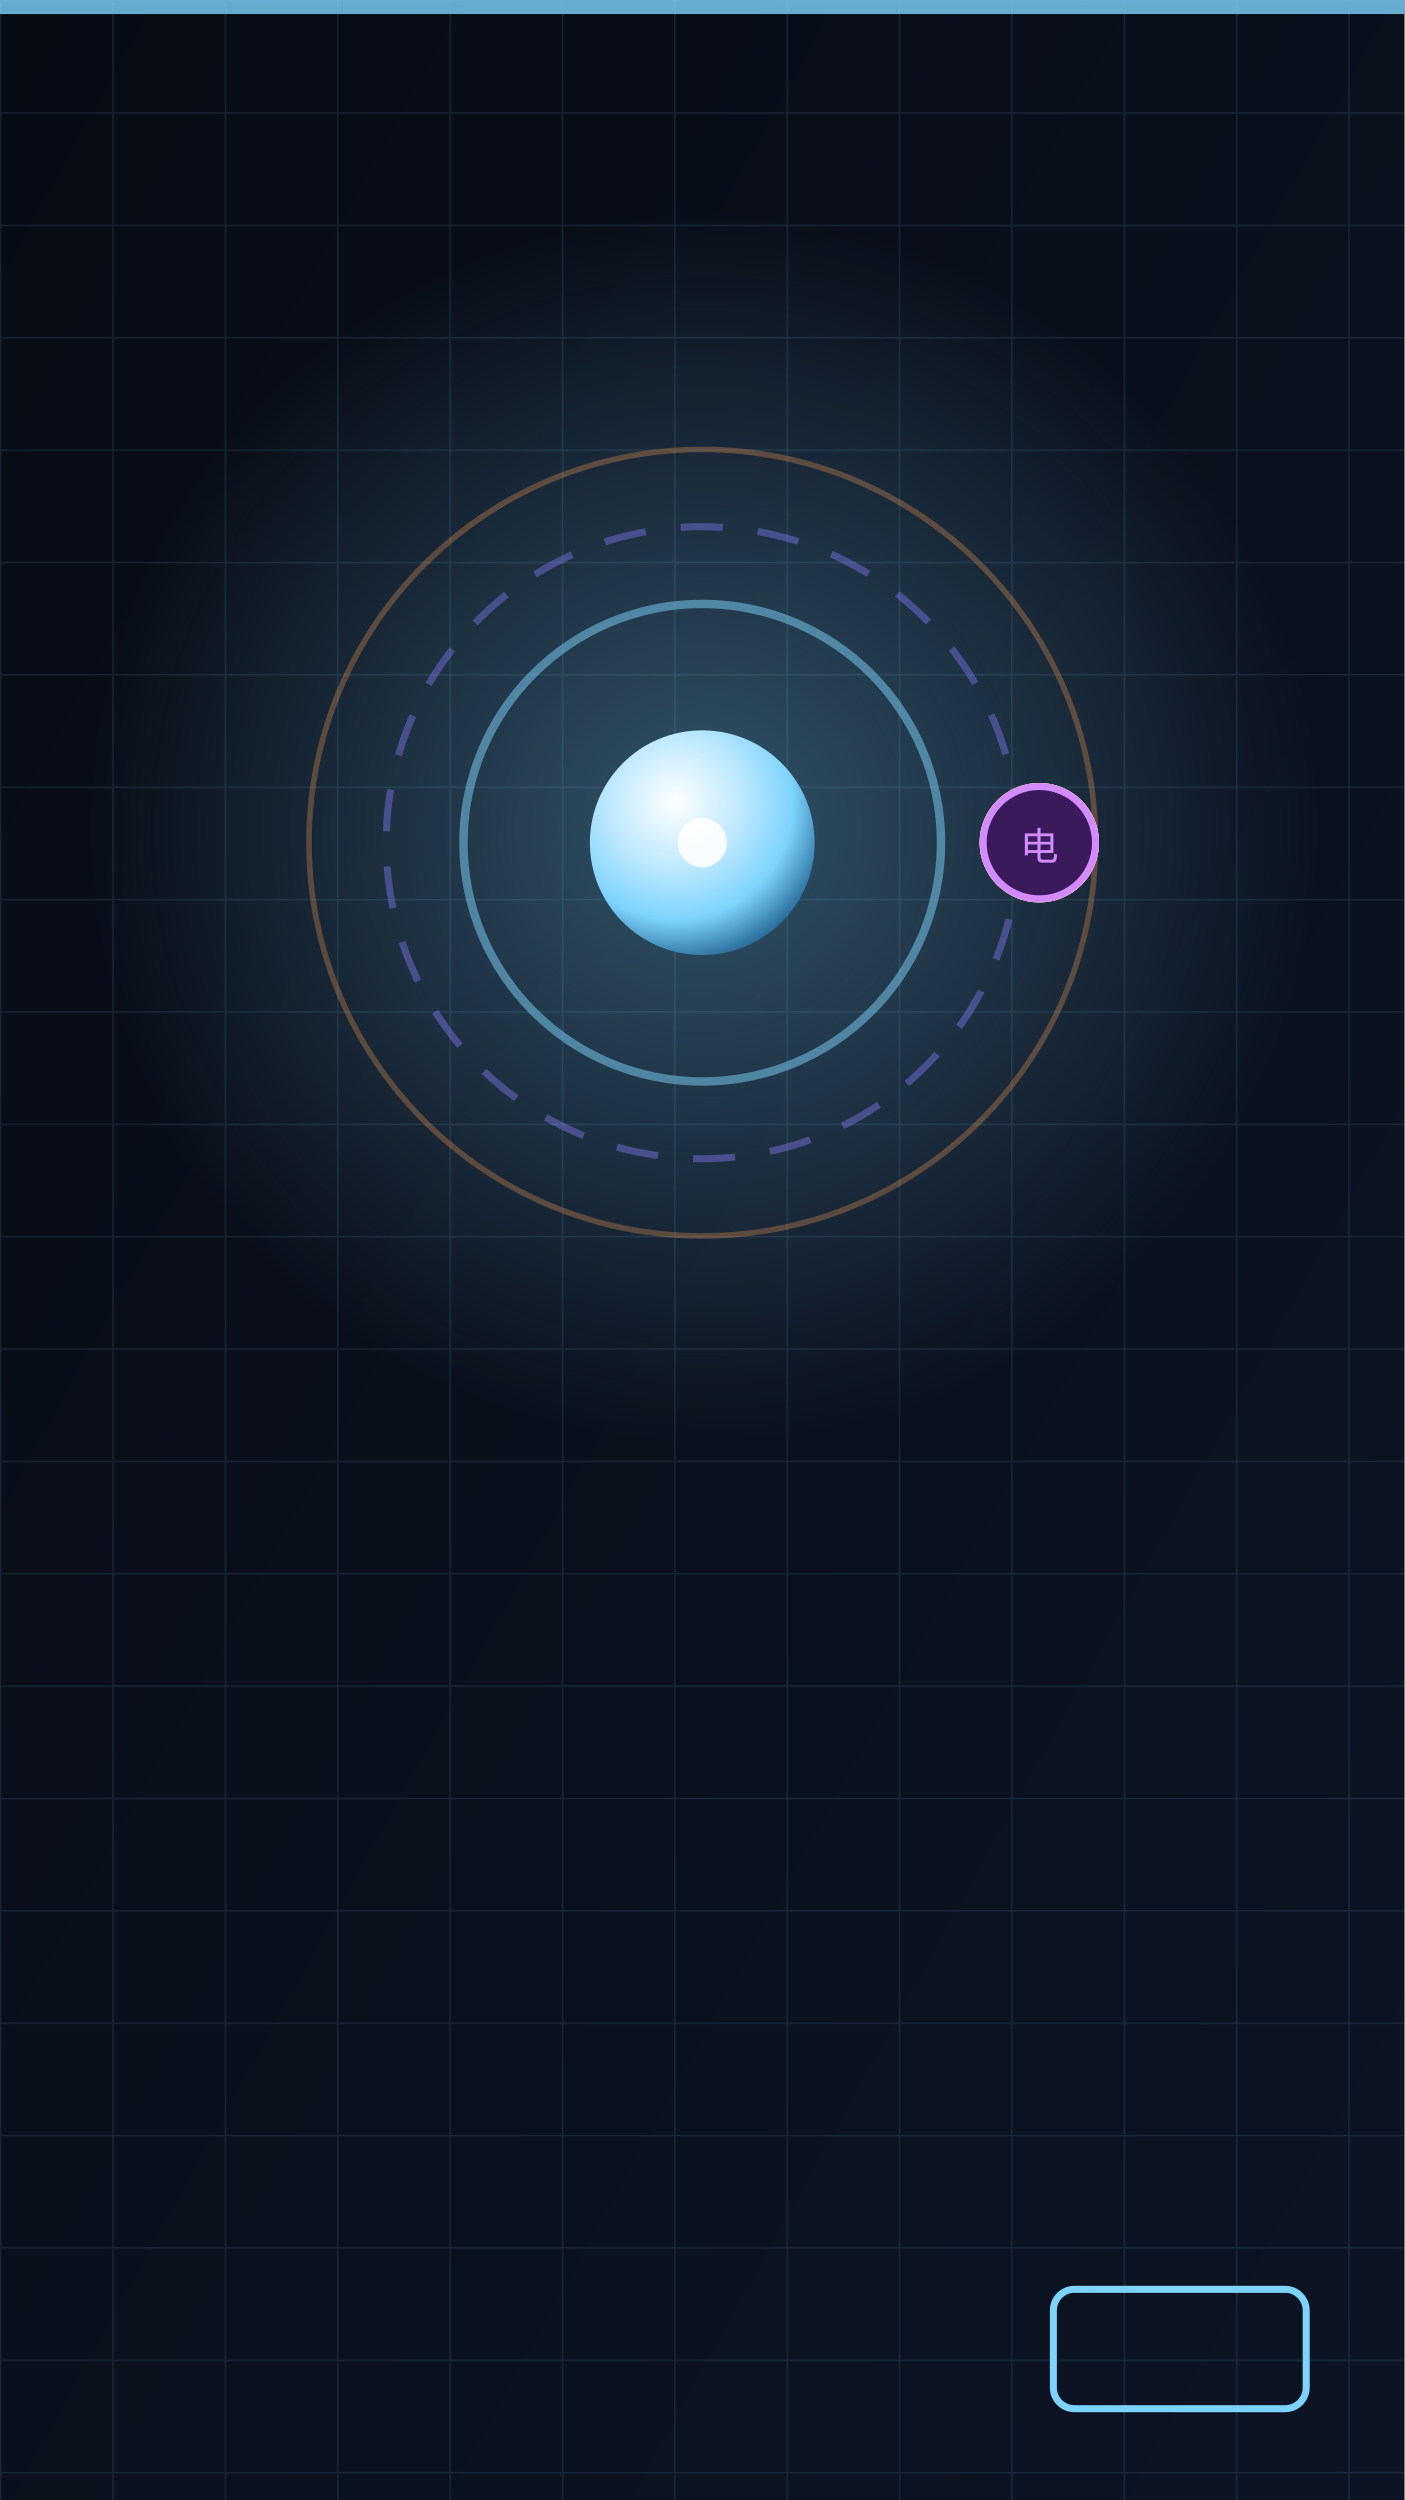
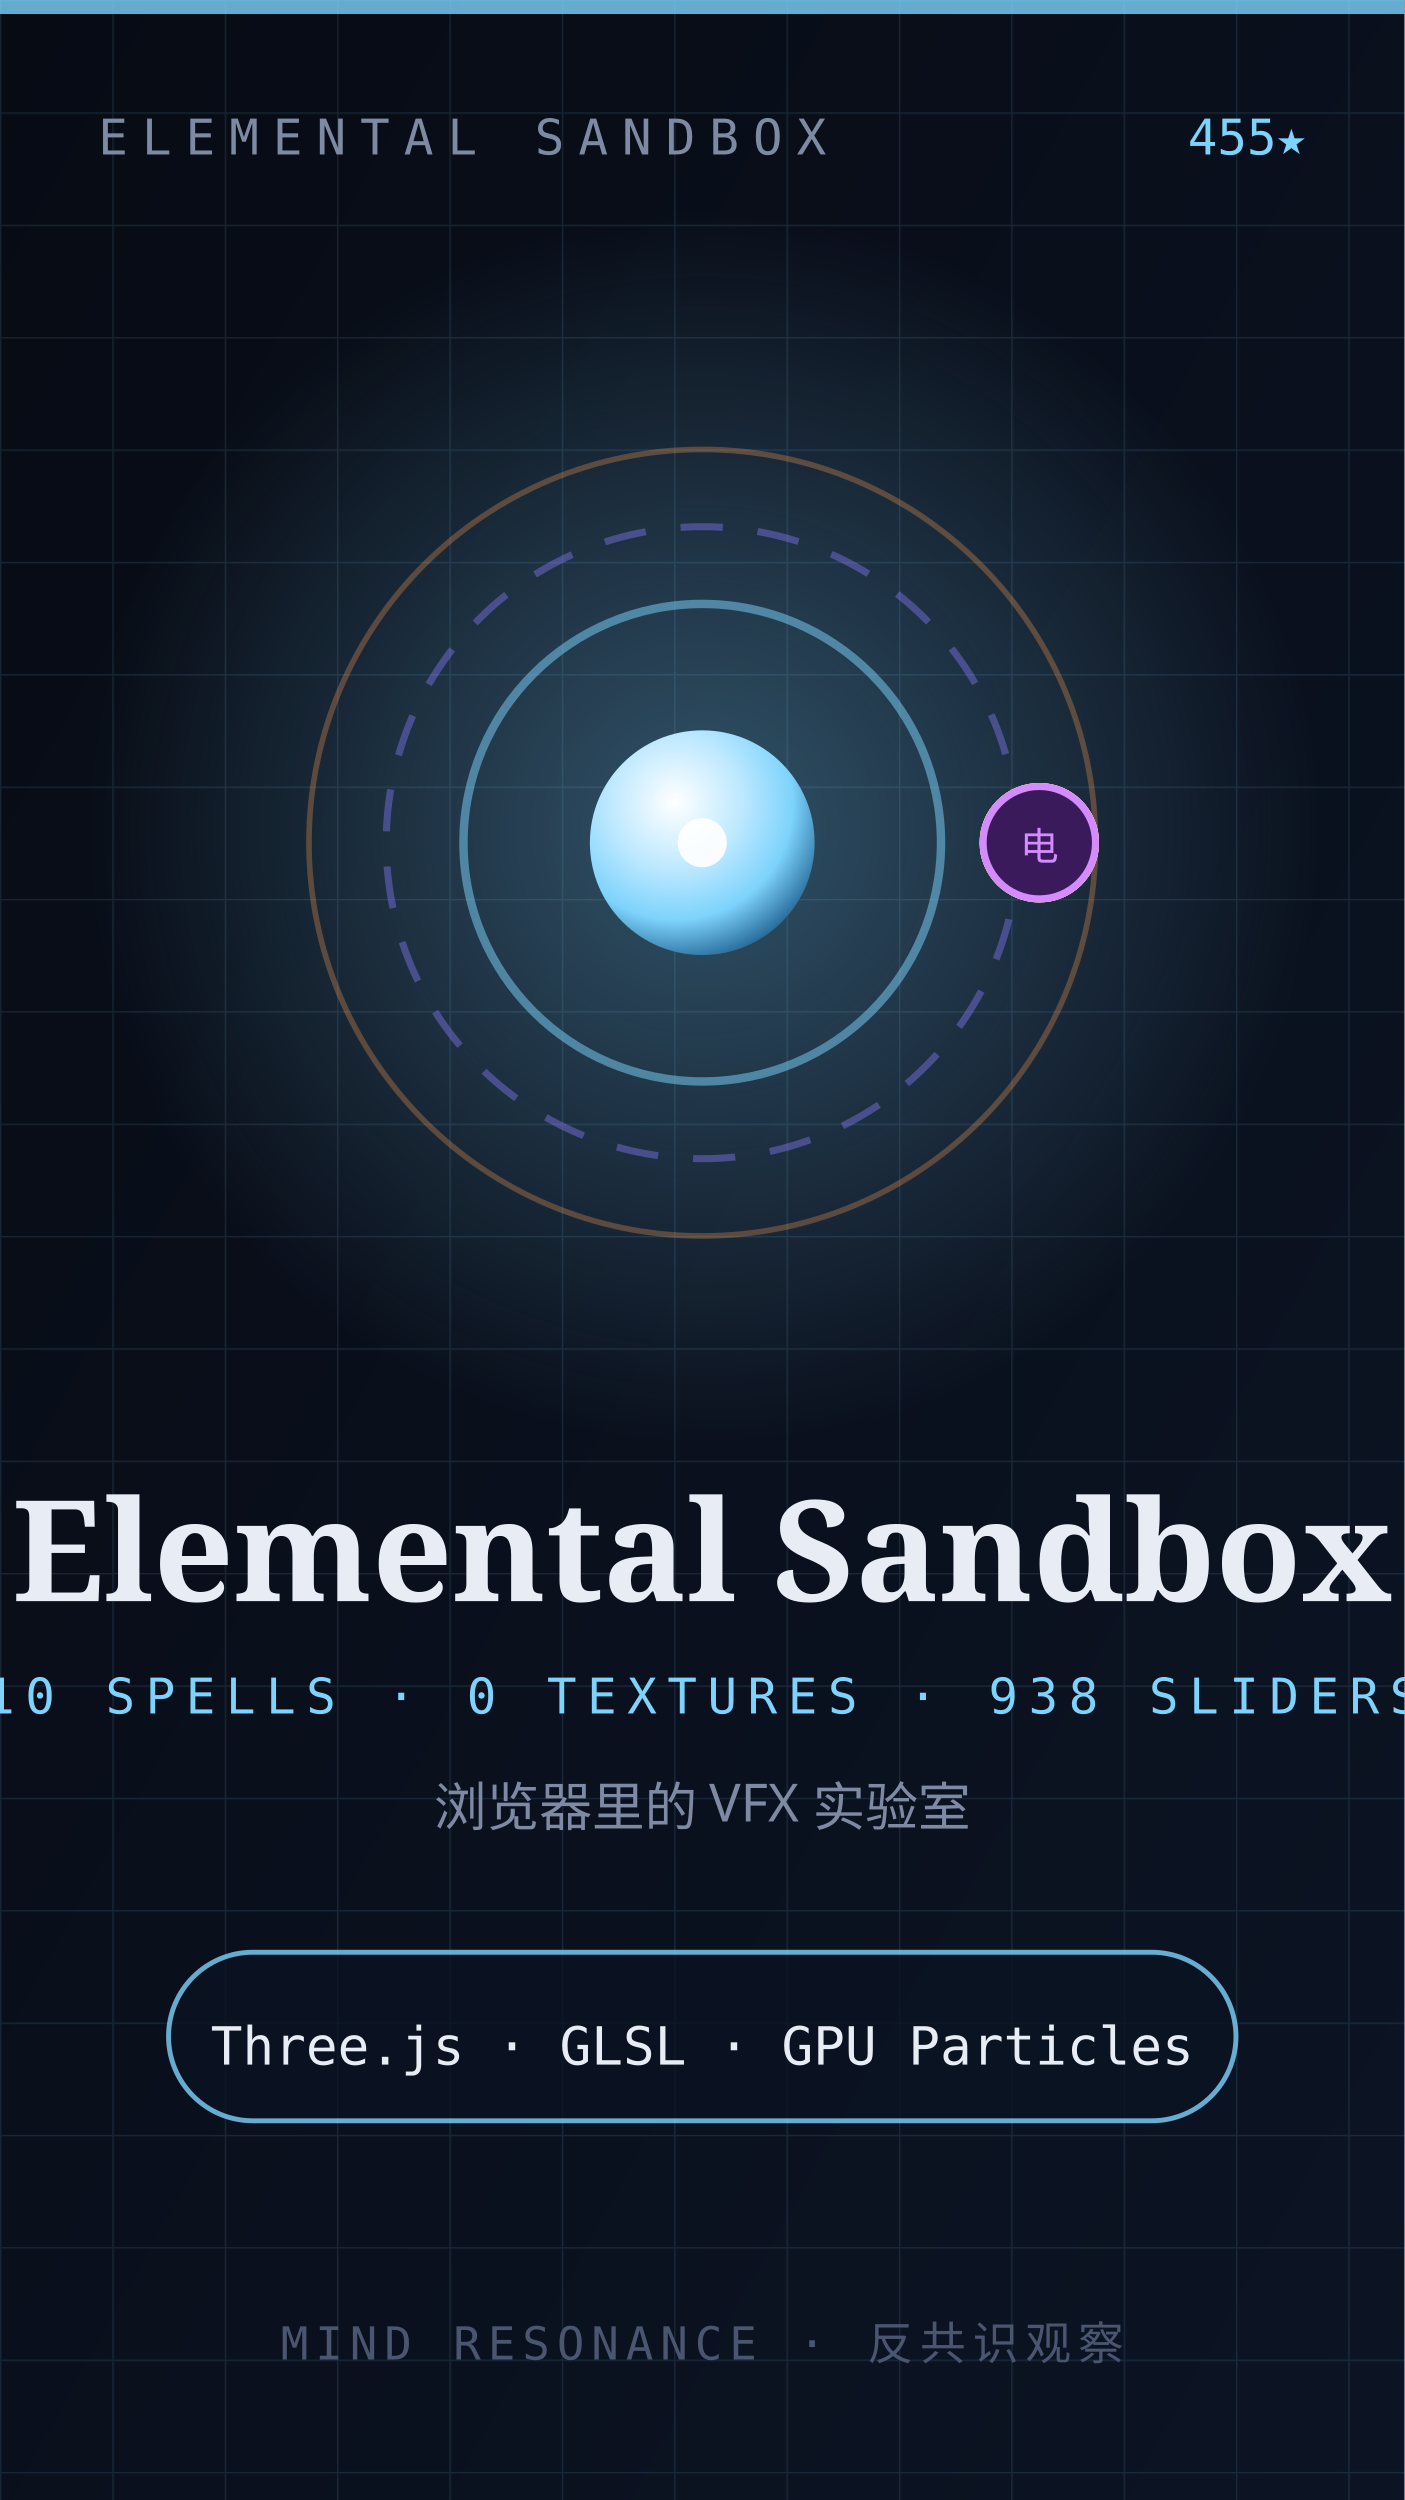
<svg xmlns="http://www.w3.org/2000/svg" width="200" height="356" viewBox="0 0 200 356">
  <defs>
    <linearGradient id="bg" x1="0" y1="0" x2="1" y2="1">
      <stop offset="0" stop-color="#070B14" />
      <stop offset="1" stop-color="#0C1424" />
    </linearGradient>
    <radialGradient id="orb" cx="0.38" cy="0.32" r="0.75">
      <stop offset="0" stop-color="#FFFFFF" />
      <stop offset="0.4" stop-color="#BDE8FF" />
      <stop offset="0.7" stop-color="#7DD3FC" />
      <stop offset="1" stop-color="#1a5a8a" />
    </radialGradient>
    <radialGradient id="glow" cx="0.5" cy="0.5" r="0.5">
      <stop offset="0" stop-color="#7DD3FC" stop-opacity="0.35" />
      <stop offset="1" stop-color="#7DD3FC" stop-opacity="0" />
    </radialGradient>
    <pattern id="grid" width="16" height="16" patternUnits="userSpaceOnUse">
      <path d="M16 0H0V16" fill="none" stroke="#7DD3FC" stroke-width="0.4" opacity="0.12" />
    </pattern>
  </defs>
  <rect width="200" height="356" fill="url(#bg)" />
  <rect width="200" height="356" fill="url(#grid)" />
  <circle cx="100" cy="118" r="88" fill="url(#glow)" />
  <rect x="0" y="0" width="200" height="2" fill="#7DD3FC" opacity="0.8" />
+   <text x="14" y="22" font-family="monospace" font-size="7" fill="#7E8AA3" letter-spacing="2">ELEMENTAL SANDBOX</text>
+   <text x="186" y="22" font-family="monospace" font-size="7" fill="#7DD3FC" text-anchor="end">455★</text>
  <g transform="translate(100,120)">
    <g transform="rotateX(68deg)">
      <ellipse rx="34" ry="34" fill="none" stroke="#7DD3FC" stroke-width="1.2" opacity="0.5">
        <animateTransform attributeName="transform" type="rotate" from="0" to="360" dur="5s" repeatCount="indefinite" />
      </ellipse>
      <ellipse rx="45" ry="45" fill="none" stroke="#8B7DFF" stroke-width="1" opacity="0.4" stroke-dasharray="6 5">
        <animateTransform attributeName="transform" type="rotate" from="360" to="0" dur="7s" repeatCount="indefinite" />
      </ellipse>
      <ellipse rx="56" ry="56" fill="none" stroke="#FF9E4F" stroke-width="0.8" opacity="0.3">
        <animateTransform attributeName="transform" type="rotate" from="0" to="360" dur="9s" repeatCount="indefinite" />
      </ellipse>
    </g>
    <circle r="16" fill="url(#orb)">
      <animate attributeName="r" values="15;17.5;15" dur="2.4s" repeatCount="indefinite" />
    </circle>
    <circle r="3.5" fill="#fff" opacity="0.9" />
    <g>
      <animateTransform attributeName="transform" type="rotate" from="0" to="360" dur="10s" repeatCount="indefinite" />
      <circle cx="48" cy="0" r="8" fill="#0B4A5C" stroke="#A5E8FF" stroke-width="1" />
      <text x="48" y="2.5" text-anchor="middle" font-size="5.5" font-family="sans-serif" fill="#A5E8FF">冰</text>
    </g>
    <g>
      <animateTransform attributeName="transform" type="rotate" from="72" to="432" dur="10s" repeatCount="indefinite" />
      <circle cx="48" cy="0" r="8" fill="#2A2166" stroke="#8B7DFF" stroke-width="1" />
      <text x="48" y="2.5" text-anchor="middle" font-size="5.5" font-family="sans-serif" fill="#8B7DFF">雷</text>
    </g>
    <g>
      <animateTransform attributeName="transform" type="rotate" from="144" to="504" dur="10s" repeatCount="indefinite" />
      <circle cx="48" cy="0" r="8" fill="#5C2A0B" stroke="#FF9E4F" stroke-width="1" />
      <text x="48" y="2.5" text-anchor="middle" font-size="5.5" font-family="sans-serif" fill="#FF9E4F">火</text>
    </g>
    <g>
      <animateTransform attributeName="transform" type="rotate" from="216" to="576" dur="10s" repeatCount="indefinite" />
      <circle cx="48" cy="0" r="8" fill="#5C4A0B" stroke="#FFD75E" stroke-width="1" />
      <text x="48" y="2.5" text-anchor="middle" font-size="5.5" font-family="sans-serif" fill="#FFD75E">光</text>
    </g>
    <g>
      <animateTransform attributeName="transform" type="rotate" from="288" to="648" dur="10s" repeatCount="indefinite" />
      <circle cx="48" cy="0" r="8" fill="#3B1A5C" stroke="#D38BFF" stroke-width="1" />
      <text x="48" y="2.5" text-anchor="middle" font-size="5.5" font-family="sans-serif" fill="#D38BFF">电</text>
    </g>
  </g>
-   <rect x="150" y="326" width="36" height="17" rx="3" fill="none" stroke="#7DD3FC" stroke-width="1" />
+   <text x="100" y="228" text-anchor="middle" font-family="Georgia,serif" font-size="20" font-weight="bold" fill="#E8ECF4">Elemental Sandbox</text>
+   <text x="100" y="244" text-anchor="middle" font-family="monospace" font-size="7" fill="#7DD3FC" letter-spacing="1.5">10 SPELLS · 0 TEXTURES · 938 SLIDERS</text>
+   <text x="100" y="260" text-anchor="middle" font-family="sans-serif" font-size="7.5" fill="#7E8AA3">浏览器里的 VFX 实验室</text>
+   <rect x="24" y="278" width="152" height="24" rx="12" fill="#0A1322" stroke="#7DD3FC" stroke-width="0.7" opacity="0.8" />
+   <text x="100" y="294" text-anchor="middle" font-family="monospace" font-size="7.5" fill="#E8ECF4">Three.js · GLSL · GPU Particles</text>
+   <text x="100" y="336" text-anchor="middle" font-family="monospace" font-size="6.5" fill="#4A5570" letter-spacing="1">MIND RESONANCE · 反共识观察</text>
</svg>
